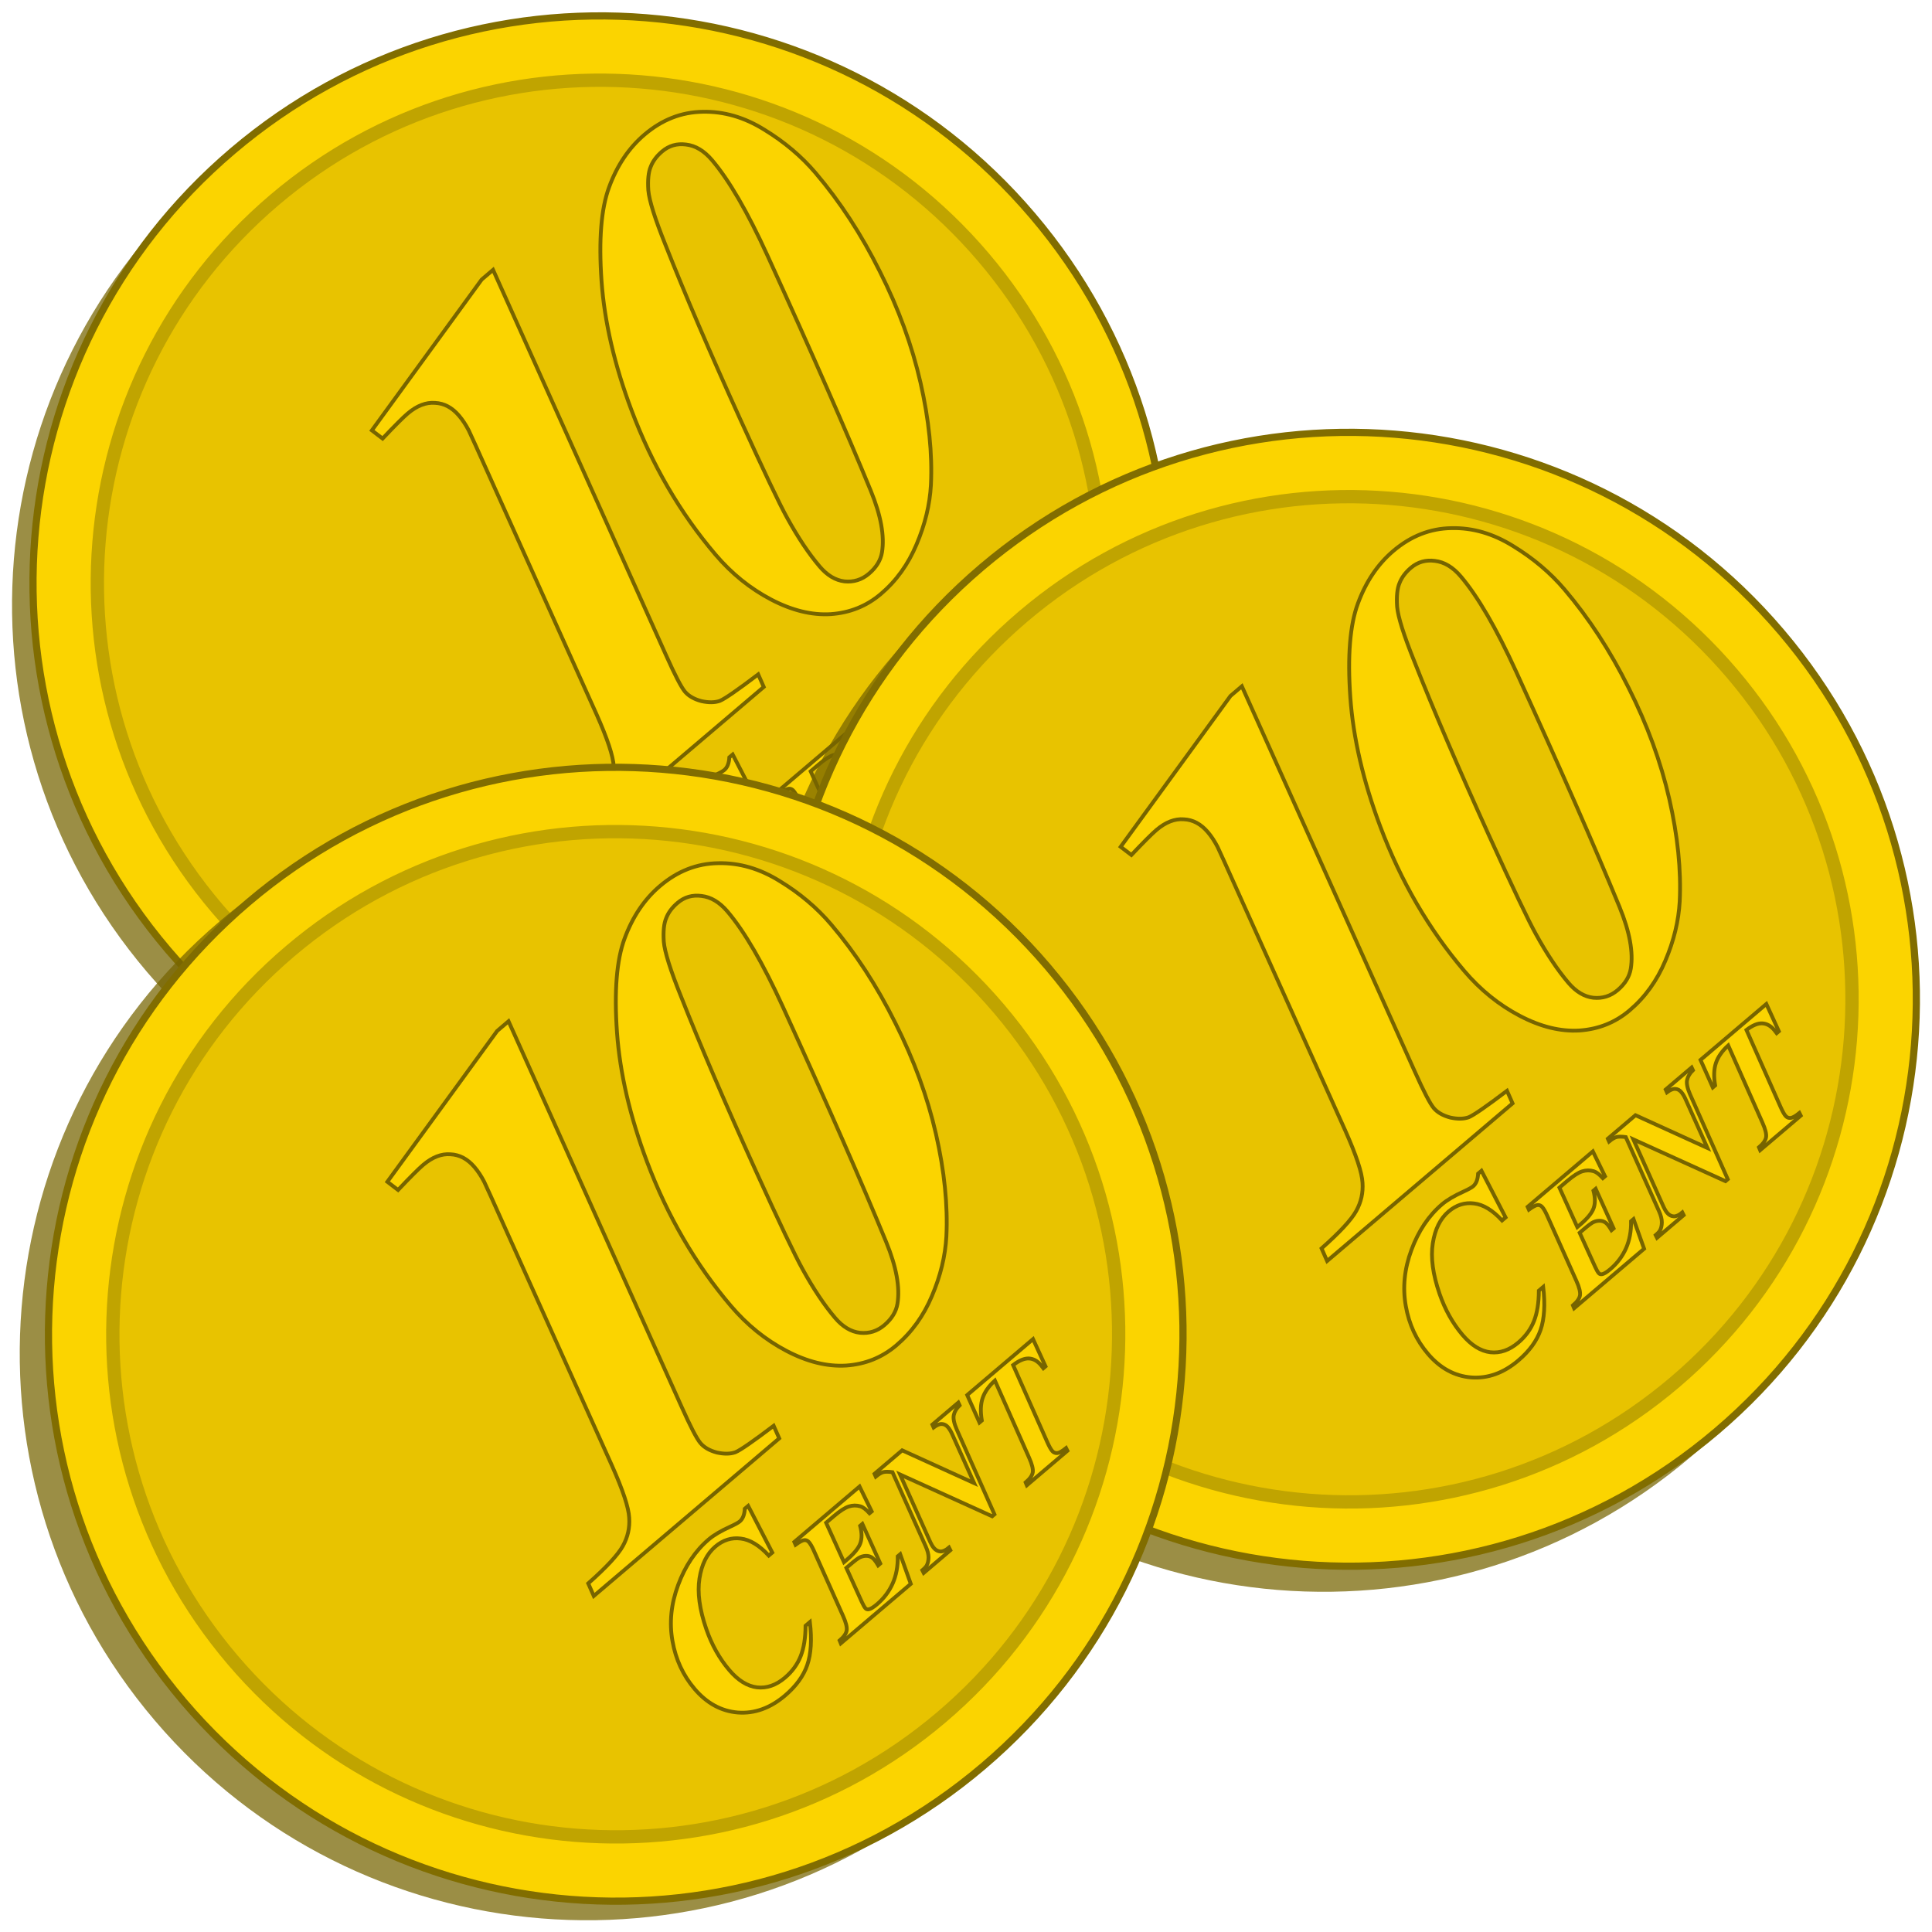
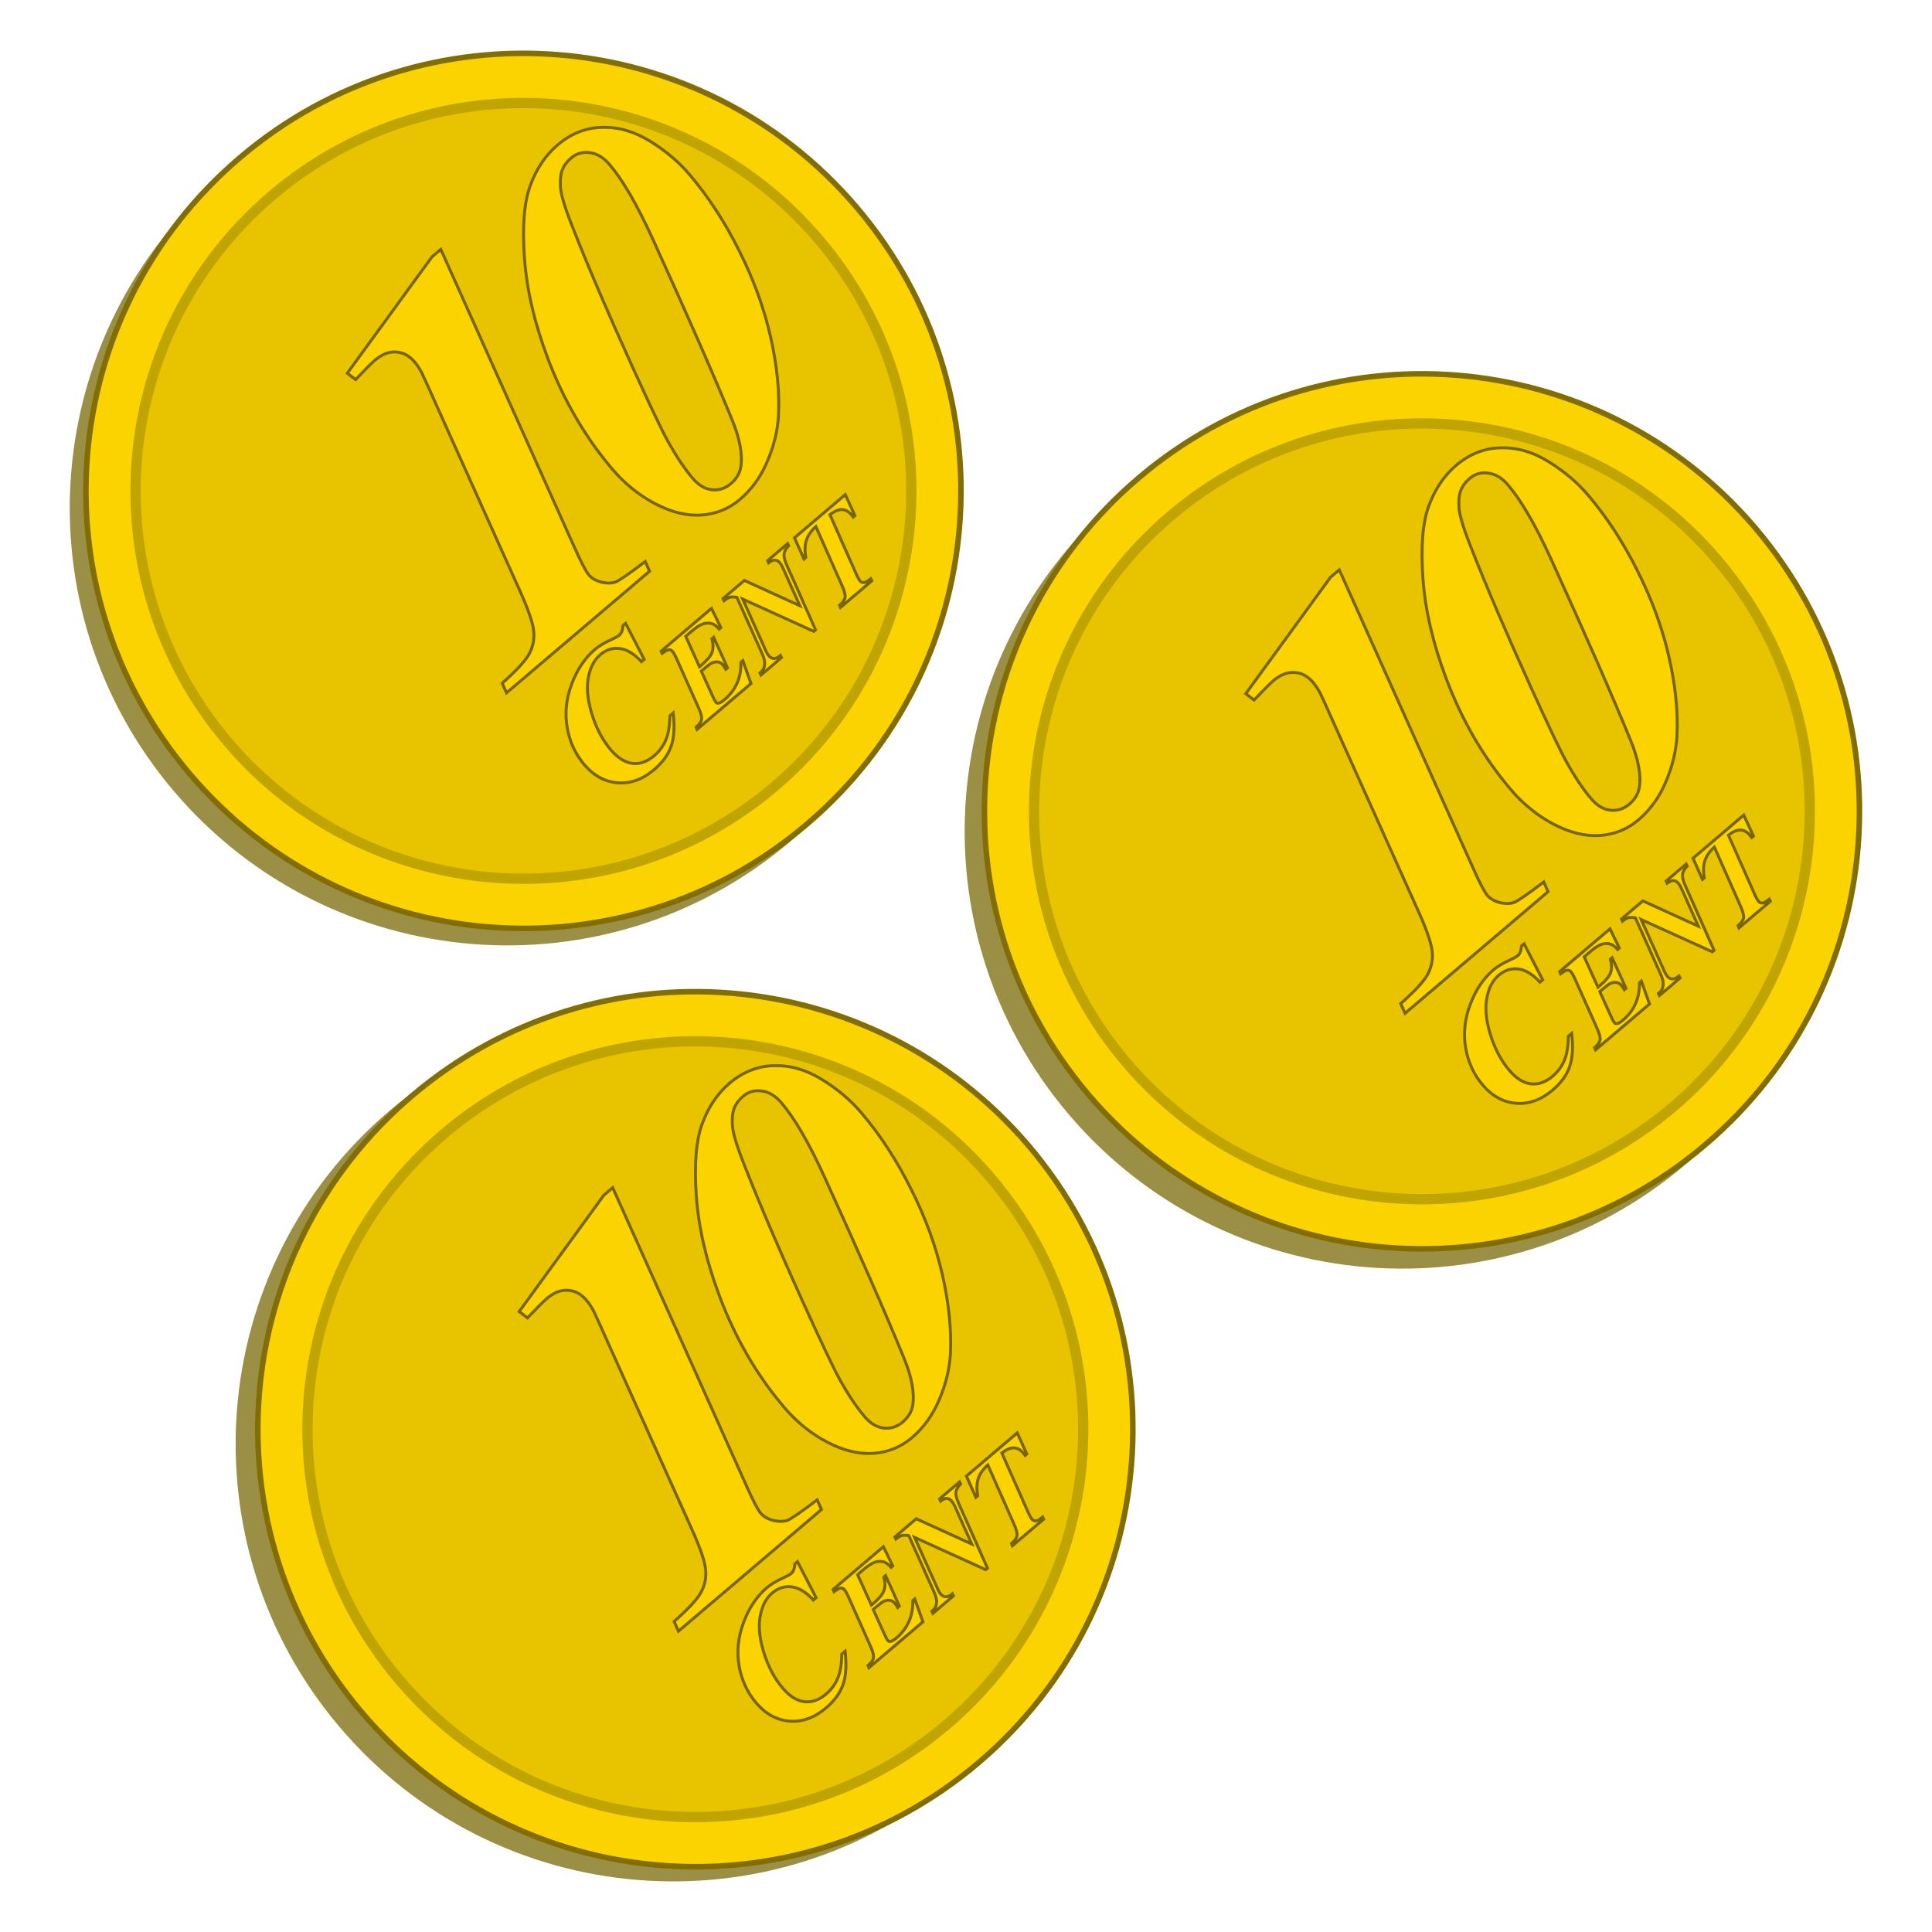
- <svg xmlns="http://www.w3.org/2000/svg" width="32" height="32" version="1.1" viewBox="0 0 32 32">
-   <g transform="matrix(3.7323 0 0 3.7323 -379.53 -343.03)">
-     <g transform="matrix(.063768 0 0 .06373 99.217 90.066)">
-       <g transform="translate(-.32905 .42567)">
-         <ellipse transform="rotate(-40.376)" cx="14.745" cy="105.22" rx="39.478" ry="39.478" fill="#766400" fill-opacity=".729" />
-         <g transform="rotate(-40.376 123.17 90.786)">
-           <ellipse cx="105" cy="46.83" rx="39.478" ry="39.478" fill="#fbd400" stroke="#816d00" stroke-linecap="round" stroke-width=".5" />
-           <circle cx="105" cy="46.83" r="35" fill="#e8c300" stroke="#c0a400" stroke-linecap="round" stroke-width=".926" />
-           <g fill="#fbd400" stroke="#766400">
-             <g transform="matrix(.26458 0 0 .26458 20.045 -24.582)" style="font-feature-settings:normal;font-variant-caps:normal;font-variant-ligatures:normal;font-variant-numeric:normal" aria-label="0">
-               <path d="m406.37 187.57q9.094 0 15.562 5.344 6.469 5.25 9.281 14.062 2.906 8.812 2.906 17.438 0 14.906-3.938 30.75-3.844 15.844-10.781 29.156t-15.375 22.312q-5.344 5.625-13.031 9.469-7.594 3.844-15.562 3.844-7.406 0-13.5-4.5-6-4.5-9.469-13.125t-3.469-18.469q0-21.562 7.781-43.219 6.469-18 16.031-31.031 9.656-13.125 17.531-17.531 7.969-4.5 16.031-4.5zm0.656 6.375q-2.812 0-4.875 1.125-2.062 1.031-4.5 4.312-2.344 3.281-5.906 13.969-6.656 19.5-14.719 47.625-6.188 21.656-7.406 27.75-1.781 8.719-1.781 15.281 0 4.594 2.438 7.219 2.531 2.625 6.188 2.625 3.844 0 6.281-2.062 4.969-4.219 8.25-14.25 7.688-23.531 19.406-64.781 5.156-18.188 5.156-28.594 0-4.781-2.531-7.5-2.438-2.719-6-2.719z" fill="#fbd400" stroke="#766400" style="font-feature-settings:normal;font-variant-caps:normal;font-variant-ligatures:normal;font-variant-numeric:normal" />
-             </g>
-             <g transform="matrix(.26458 0 0 .26458 1.3036 -24.234)" style="font-feature-settings:normal;font-variant-caps:normal;font-variant-ligatures:normal;font-variant-numeric:normal" aria-label="1">
-               <path d="m423.81 187.57-31.031 106.69q-2.438 8.344-2.438 10.594t1.688 4.688q1.781 2.344 3.75 3.094 2.062 0.656 12.188 1.219l-1.031 3.469h-64.031l1.031-3.469q9.562-0.188 13.312-1.594t6.094-4.594q2.438-3.188 5.438-13.406l18.375-63.375q4.219-14.438 4.406-15.281 0.562-2.438 0.562-4.594 0-4.219-2.625-6.656-2.531-2.531-7.312-2.531-2.344 0-9.281 0.75l-0.75-3.469 47.719-11.531z" fill="#fbd400" stroke="#766400" style="font-feature-settings:normal;font-variant-caps:normal;font-variant-ligatures:normal;font-variant-numeric:normal" />
-             </g>
-             <g transform="matrix(.26458 0 0 .26458 2.5389 19.331)" style="font-feature-settings:normal;font-variant-caps:normal;font-variant-ligatures:normal;font-variant-numeric:normal" aria-label="CENT">
-               <path d="m384.53 160.91-3.125 13.469h-1.219q-0.219-5.5-2.719-8.188-2.469-2.719-6.469-2.719-4.312 0-8.594 3.688t-7.25 11.281q-2.406 6.156-2.406 12.156 0 5.375 2.625 8.219 2.656 2.812 7.25 2.812 3.719 0 6.781-1.625t6.188-5.281h1.5q-3.875 5.812-7.844 8.156-3.938 2.344-9.656 2.344-7.656 0-12.344-4.625-4.656-4.656-4.656-12.125 0-7 3.719-13.344 3.719-6.375 10.688-10.281 7-3.938 13.906-3.938 2.625 0 6.531 1.125 2 0.562 2.781 0.562 1.562 0 3.156-1.688z" style="font-feature-settings:normal;font-variant-caps:normal;font-variant-ligatures:normal;font-variant-numeric:normal" />
-               <path d="m397.28 177.57-3.146 10.958h0.958q3.792 0 5.521-1 1.75-1 2.958-3.542h0.771l-3.167 11h-0.729q0.188-1.104 0.188-1.792 0-1.146-0.688-1.875-0.667-0.729-1.75-1.042-0.708-0.208-2.938-0.208h-1.625l-2.708 9.479q-0.354 1.25-0.354 1.854 0 0.479 0.458 0.771 0.667 0.417 2.521 0.417 3.562 0 6.708-1.5 3.146-1.521 5.646-4.583h0.854l-2.938 7.75h-24.167l0.25-0.771q2.125 0 3.104-0.792 0.979-0.812 1.771-3.542l5.312-18.188q0.438-1.521 0.438-2.396 0-0.792-0.562-1.208-0.562-0.438-2.562-0.583l0.229-0.771h22.521l-1.812 7.062h-0.75q-0.083-2.083-0.646-2.938-0.875-1.333-2.333-1.938-1.438-0.625-4.688-0.625z" style="font-feature-settings:normal;font-variant-caps:normal;font-variant-ligatures:normal;font-variant-numeric:normal" />
-               <path d="m424.86 176.01 8.833 18.833 3.979-13.667q0.312-1.125 0.312-2 0-1.042-0.667-1.667-0.646-0.625-2.25-0.729l0.229-0.771h8.958l-0.208 0.771q-1.708 0.104-2.833 0.958-1.104 0.854-1.875 3.438l-6.896 23.396h-0.792l-11.333-24.083-5.479 18.771q-0.271 0.979-0.271 1.75 0 1.125 0.729 1.812 0.75 0.667 2.375 0.667l-0.188 0.771h-9.208l0.188-0.771q1.188 0 1.688-0.208 0.875-0.333 1.708-1.271 0.833-0.958 1.354-2.75l5.979-20.521q-1.104-1.229-1.854-1.583-0.75-0.354-2.25-0.375l0.229-0.771z" style="font-feature-settings:normal;font-variant-caps:normal;font-variant-ligatures:normal;font-variant-numeric:normal" />
-               <path d="m447.32 176.01h22.729l-2.146 7.604h-0.75q0.042-0.604 0.042-1.062 0-2.167-1.271-3.354-1.271-1.208-4.292-1.375l-6.292 21.271q-0.521 1.771-0.521 2.625 0 0.792 0.646 1.271 0.646 0.458 2.625 0.5l-0.188 0.771h-14.021l0.25-0.771q2.146 0 3.125-0.792 0.979-0.812 1.792-3.604l6.292-21.271q-3.25 0.104-5.438 1.417t-4 4.375h-0.812z" style="font-feature-settings:normal;font-variant-caps:normal;font-variant-ligatures:normal;font-variant-numeric:normal" />
-             </g>
-           </g>
+ <svg xmlns="http://www.w3.org/2000/svg" version="1.1" viewBox="30 15 160 185" height="512" width="512">
+   <g transform="matrix(1.061208,0,0,1.061208,-18.17885,-11.29519)">
+     <ellipse transform="rotate(-40.3761)" ry="39.478" rx="39.478" cy="179.257" cx="-28.565" style="fill:#766400;fill-opacity:0.728;stroke:none" />
+     <g>
+       <ellipse style="fill:#766400;fill-opacity:0.729;stroke:none" cx="14.745" cy="105.221" rx="39.478" ry="39.478" transform="rotate(-40.3761)" />
+       <g transform="rotate(-40.3761,123.1721,90.7862)">
+         <ellipse ry="39.478" rx="39.478" cy="46.83" cx="105" style="fill:#fbd400;fill-opacity:1;stroke:#816d00;stroke-width:0.5;stroke-linecap:round" />
+         <circle r="35" cy="46.83" cx="105" style="fill:#e8c300;fill-opacity:1;stroke:#c0a400;stroke-width:0.926;stroke-linecap:round" />
+         <g aria-label="0" transform="matrix(0.2645833,0,0,0.2645833,20.04521,-24.58153)" style="fill:#fbd400;stroke:#766400;stroke-width:1">
+           <path d="m 406.369,187.574 q 9.094,0 15.562,5.344 6.469,5.25 9.281,14.062 2.906,8.812 2.906,17.438 0,14.906 -3.938,30.75 -3.844,15.844 -10.781,29.156 -6.938,13.312 -15.375,22.312 -5.344,5.625 -13.031,9.469 -7.594,3.844 -15.562,3.844 -7.406,0 -13.5,-4.5 -6,-4.5 -9.469,-13.125 -3.469,-8.625 -3.469,-18.469 0,-21.562 7.781,-43.219 6.469,-18 16.031,-31.031 9.656,-13.125 17.531,-17.531 7.969,-4.5 16.031,-4.5 z m 0.656,6.375 q -2.812,0 -4.875,1.125 -2.062,1.031 -4.5,4.312 -2.344,3.281 -5.906,13.969 -6.656,19.5 -14.719,47.625 -6.188,21.656 -7.406,27.75 -1.781,8.719 -1.781,15.281 0,4.594 2.438,7.219 2.531,2.625 6.188,2.625 3.844,0 6.281,-2.062 4.969,-4.219 8.25,-14.25 7.688,-23.531 19.406,-64.781 5.156,-18.188 5.156,-28.594 0,-4.781 -2.531,-7.5 -2.438,-2.719 -6,-2.719 z" />
+         </g>
+         <g aria-label="1" transform="matrix(0.2645833,0,0,0.2645833,1.303575,-24.23426)" style="fill:#fbd400;stroke:#766400;stroke-width:1">
+           <path d="m 423.807,187.574 -31.031,106.688 q -2.438,8.344 -2.438,10.594 0,2.25 1.688,4.688 1.781,2.344 3.75,3.094 2.062,0.656 12.188,1.219 l -1.031,3.469 h -64.031 l 1.031,-3.469 q 9.562,-0.188 13.312,-1.594 3.75,-1.406 6.094,-4.594 2.438,-3.188 5.438,-13.406 l 18.375,-63.375 q 4.219,-14.438 4.406,-15.281 0.562,-2.438 0.562,-4.594 0,-4.219 -2.625,-6.656 -2.531,-2.531 -7.312,-2.531 -2.344,0 -9.281,0.75 l -0.75,-3.469 47.719,-11.531 z" />
+         </g>
+         <g aria-label="CENT" transform="matrix(0.2645833,0,0,0.2645833,2.538897,19.33067)" style="fill:#fbd400;stroke:#766400;stroke-width:1">
+           <path d="m 384.525,160.913 -3.125,13.469 h -1.219 q -0.219,-5.5 -2.719,-8.188 -2.469,-2.719 -6.469,-2.719 -4.312,0 -8.594,3.688 -4.281,3.688 -7.25,11.281 -2.406,6.156 -2.406,12.156 0,5.375 2.625,8.219 2.656,2.812 7.25,2.812 3.719,0 6.781,-1.625 3.062,-1.625 6.188,-5.281 h 1.5 q -3.875,5.812 -7.844,8.156 -3.938,2.344 -9.656,2.344 -7.656,0 -12.344,-4.625 -4.656,-4.656 -4.656,-12.125 0,-7 3.719,-13.344 3.719,-6.375 10.688,-10.281 7,-3.938 13.906,-3.938 2.625,0 6.531,1.125 2,0.562 2.781,0.562 1.562,0 3.156,-1.688 z" />
+           <path d="m 397.275,177.569 -3.146,10.958 h 0.958 q 3.792,0 5.521,-1 1.75,-1 2.958,-3.542 h 0.771 l -3.167,11 h -0.729 q 0.188,-1.104 0.188,-1.792 0,-1.146 -0.688,-1.875 -0.667,-0.729 -1.75,-1.042 -0.708,-0.208 -2.938,-0.208 h -1.625 l -2.708,9.479 q -0.354,1.25 -0.354,1.854 0,0.479 0.458,0.771 0.667,0.417 2.521,0.417 3.562,0 6.708,-1.5 3.146,-1.521 5.646,-4.583 h 0.854 l -2.938,7.75 h -24.167 l 0.25,-0.771 q 2.125,0 3.104,-0.792 0.979,-0.812 1.771,-3.542 l 5.312,-18.188 q 0.438,-1.521 0.438,-2.396 0,-0.792 -0.562,-1.208 -0.562,-0.438 -2.562,-0.583 l 0.229,-0.771 h 22.521 l -1.812,7.062 h -0.75 q -0.083,-2.083 -0.646,-2.938 -0.875,-1.333 -2.333,-1.938 -1.438,-0.625 -4.688,-0.625 z" />
+           <path d="m 424.859,176.006 8.833,18.833 3.979,-13.667 q 0.312,-1.125 0.312,-2 0,-1.042 -0.667,-1.667 -0.646,-0.625 -2.25,-0.729 l 0.229,-0.771 h 8.958 l -0.208,0.771 q -1.708,0.104 -2.833,0.958 -1.104,0.854 -1.875,3.438 l -6.896,23.396 h -0.792 l -11.333,-24.083 -5.479,18.771 q -0.271,0.979 -0.271,1.75 0,1.125 0.729,1.812 0.75,0.667 2.375,0.667 l -0.188,0.771 h -9.208 l 0.188,-0.771 q 1.188,0 1.688,-0.208 0.875,-0.333 1.708,-1.271 0.833,-0.958 1.354,-2.75 l 5.979,-20.521 q -1.104,-1.229 -1.854,-1.583 -0.75,-0.354 -2.25,-0.375 l 0.229,-0.771 z" />
+           <path d="m 447.317,176.006 h 22.729 l -2.146,7.604 h -0.75 q 0.042,-0.604 0.042,-1.062 0,-2.167 -1.271,-3.354 -1.271,-1.208 -4.292,-1.375 l -6.292,21.271 q -0.521,1.771 -0.521,2.625 0,0.792 0.646,1.271 0.646,0.458 2.625,0.5 l -0.188,0.771 h -14.021 l 0.25,-0.771 q 2.146,0 3.125,-0.792 0.979,-0.812 1.792,-3.604 l 6.292,-21.271 q -3.25,0.104 -5.438,1.417 -2.188,1.312 -4,4.375 h -0.812 z" />
        </g>
      </g>
-       <g transform="translate(-29.294 .50213)">
-         <ellipse transform="rotate(-40.376)" cx="57.366" cy="179.75" rx="39.478" ry="39.478" fill="#766400" fill-opacity=".729" />
-         <ellipse transform="rotate(-40.376)" cx="59.88" cy="179.55" rx="39.478" ry="39.478" fill="#fbd400" stroke="#816d00" stroke-linecap="round" stroke-width=".5" />
-         <circle transform="rotate(-40.376)" cx="59.88" cy="179.55" r="35" fill="#e8c300" stroke="#c0a400" stroke-linecap="round" stroke-width=".926" />
-         <g fill="#fbd400" stroke="#766400">
-           <g transform="matrix(.20156 -.1714 .1714 .20156 50.947 98.62)" style="font-feature-settings:normal;font-variant-caps:normal;font-variant-ligatures:normal;font-variant-numeric:normal" aria-label="0">
-             <path d="m406.37 187.57q9.094 0 15.562 5.344 6.469 5.25 9.281 14.062 2.906 8.812 2.906 17.438 0 14.906-3.938 30.75-3.844 15.844-10.781 29.156t-15.375 22.312q-5.344 5.625-13.031 9.469-7.594 3.844-15.562 3.844-7.406 0-13.5-4.5-6-4.5-9.469-13.125t-3.469-18.469q0-21.562 7.781-43.219 6.469-18 16.031-31.031 9.656-13.125 17.531-17.531 7.969-4.5 16.031-4.5zm0.656 6.375q-2.812 0-4.875 1.125-2.062 1.031-4.5 4.312-2.344 3.281-5.906 13.969-6.656 19.5-14.719 47.625-6.188 21.656-7.406 27.75-1.781 8.719-1.781 15.281 0 4.594 2.438 7.219 2.531 2.625 6.188 2.625 3.844 0 6.281-2.062 4.969-4.219 8.25-14.25 7.688-23.531 19.406-64.781 5.156-18.188 5.156-28.594 0-4.781-2.531-7.5-2.438-2.719-6-2.719z" fill="#fbd400" stroke="#766400" style="font-feature-settings:normal;font-variant-caps:normal;font-variant-ligatures:normal;font-variant-numeric:normal" />
-           </g>
-           <g transform="matrix(.20156 -.1714 .1714 .20156 36.895 111.03)" style="font-feature-settings:normal;font-variant-caps:normal;font-variant-ligatures:normal;font-variant-numeric:normal" aria-label="1">
-             <path d="m423.81 187.57-31.031 106.69q-2.438 8.344-2.438 10.594t1.688 4.688q1.781 2.344 3.75 3.094 2.062 0.656 12.188 1.219l-1.031 3.469h-64.031l1.031-3.469q9.562-0.188 13.312-1.594t6.094-4.594q2.438-3.188 5.438-13.406l18.375-63.375q4.219-14.438 4.406-15.281 0.562-2.438 0.562-4.594 0-4.219-2.625-6.656-2.531-2.531-7.312-2.531-2.344 0-9.281 0.75l-0.75-3.469 47.719-11.531z" fill="#fbd400" stroke="#766400" style="font-feature-settings:normal;font-variant-caps:normal;font-variant-ligatures:normal;font-variant-numeric:normal" />
-           </g>
-           <g transform="matrix(.20156 -.1714 .1714 .20156 66.057 143.41)" style="font-feature-settings:normal;font-variant-caps:normal;font-variant-ligatures:normal;font-variant-numeric:normal" aria-label="CENT">
-             <path d="m384.53 160.91-3.125 13.469h-1.219q-0.219-5.5-2.719-8.188-2.469-2.719-6.469-2.719-4.312 0-8.594 3.688t-7.25 11.281q-2.406 6.156-2.406 12.156 0 5.375 2.625 8.219 2.656 2.812 7.25 2.812 3.719 0 6.781-1.625t6.188-5.281h1.5q-3.875 5.812-7.844 8.156-3.938 2.344-9.656 2.344-7.656 0-12.344-4.625-4.656-4.656-4.656-12.125 0-7 3.719-13.344 3.719-6.375 10.688-10.281 7-3.938 13.906-3.938 2.625 0 6.531 1.125 2 0.562 2.781 0.562 1.562 0 3.156-1.688z" style="font-feature-settings:normal;font-variant-caps:normal;font-variant-ligatures:normal;font-variant-numeric:normal" />
-             <path d="m397.28 177.57-3.146 10.958h0.958q3.792 0 5.521-1 1.75-1 2.958-3.542h0.771l-3.167 11h-0.729q0.188-1.104 0.188-1.792 0-1.146-0.688-1.875-0.667-0.729-1.75-1.042-0.708-0.208-2.938-0.208h-1.625l-2.708 9.479q-0.354 1.25-0.354 1.854 0 0.479 0.458 0.771 0.667 0.417 2.521 0.417 3.562 0 6.708-1.5 3.146-1.521 5.646-4.583h0.854l-2.938 7.75h-24.167l0.25-0.771q2.125 0 3.104-0.792 0.979-0.812 1.771-3.542l5.312-18.188q0.438-1.521 0.438-2.396 0-0.792-0.562-1.208-0.562-0.438-2.562-0.583l0.229-0.771h22.521l-1.812 7.062h-0.75q-0.083-2.083-0.646-2.938-0.875-1.333-2.333-1.938-1.438-0.625-4.688-0.625z" style="font-feature-settings:normal;font-variant-caps:normal;font-variant-ligatures:normal;font-variant-numeric:normal" />
-             <path d="m424.86 176.01 8.833 18.833 3.979-13.667q0.312-1.125 0.312-2 0-1.042-0.667-1.667-0.646-0.625-2.25-0.729l0.229-0.771h8.958l-0.208 0.771q-1.708 0.104-2.833 0.958-1.104 0.854-1.875 3.438l-6.896 23.396h-0.792l-11.333-24.083-5.479 18.771q-0.271 0.979-0.271 1.75 0 1.125 0.729 1.812 0.75 0.667 2.375 0.667l-0.188 0.771h-9.208l0.188-0.771q1.188 0 1.688-0.208 0.875-0.333 1.708-1.271 0.833-0.958 1.354-2.75l5.979-20.521q-1.104-1.229-1.854-1.583-0.75-0.354-2.25-0.375l0.229-0.771z" style="font-feature-settings:normal;font-variant-caps:normal;font-variant-ligatures:normal;font-variant-numeric:normal" />
-             <path d="m447.32 176.01h22.729l-2.146 7.604h-0.75q0.042-0.604 0.042-1.062 0-2.167-1.271-3.354-1.271-1.208-4.292-1.375l-6.292 21.271q-0.521 1.771-0.521 2.625 0 0.792 0.646 1.271 0.646 0.458 2.625 0.5l-0.188 0.771h-14.021l0.25-0.771q2.146 0 3.125-0.792 0.979-0.812 1.792-3.604l6.292-21.271q-3.25 0.104-5.438 1.417t-4 4.375h-0.812z" style="font-feature-settings:normal;font-variant-caps:normal;font-variant-ligatures:normal;font-variant-numeric:normal" />
-           </g>
-         </g>
+     </g>
+     <g>
+       <ellipse style="fill:#766400;fill-opacity:0.729;stroke:none" cx="57.366" cy="179.749" rx="39.478" ry="39.478" transform="rotate(-40.3761)" />
+       <ellipse style="fill:#fbd400;fill-opacity:1;stroke:#816d00;stroke-width:0.5;stroke-linecap:round" cx="59.88" cy="179.545" rx="39.478" ry="39.478" transform="rotate(-40.3761)" />
+       <circle style="fill:#e8c300;fill-opacity:1;stroke:#c0a400;stroke-width:0.926;stroke-linecap:round" cx="59.88" cy="179.545" r="35" transform="rotate(-40.3761)" />
+       <g aria-label="0" transform="matrix(0.2015618,-0.1713977,0.1713977,0.2015618,50.94712,98.62022)" style="fill:#fbd400;stroke:#766400;stroke-width:1">
+         <path d="m 406.369,187.574 q 9.094,0 15.562,5.344 6.469,5.25 9.281,14.062 2.906,8.812 2.906,17.438 0,14.906 -3.938,30.75 -3.844,15.844 -10.781,29.156 -6.938,13.312 -15.375,22.312 -5.344,5.625 -13.031,9.469 -7.594,3.844 -15.562,3.844 -7.406,0 -13.5,-4.5 -6,-4.5 -9.469,-13.125 -3.469,-8.625 -3.469,-18.469 0,-21.562 7.781,-43.219 6.469,-18 16.031,-31.031 9.656,-13.125 17.531,-17.531 7.969,-4.5 16.031,-4.5 z m 0.656,6.375 q -2.812,0 -4.875,1.125 -2.062,1.031 -4.5,4.312 -2.344,3.281 -5.906,13.969 -6.656,19.5 -14.719,47.625 -6.188,21.656 -7.406,27.75 -1.781,8.719 -1.781,15.281 0,4.594 2.438,7.219 2.531,2.625 6.188,2.625 3.844,0 6.281,-2.062 4.969,-4.219 8.25,-14.25 7.688,-23.531 19.406,-64.781 5.156,-18.188 5.156,-28.594 0,-4.781 -2.531,-7.5 -2.438,-2.719 -6,-2.719 z" />
      </g>
-       <g transform="translate(-14.762 -31.919)">
-         <ellipse transform="rotate(-40.376)" cx="-28.565" cy="179.26" rx="39.478" ry="39.478" fill="#766400" fill-opacity=".728" />
-         <g transform="rotate(-40.376 246.06 112.03)">
-           <ellipse cx="105" cy="46.83" rx="39.478" ry="39.478" fill="#fbd400" stroke="#816d00" stroke-linecap="round" stroke-width=".5" />
-           <circle cx="105" cy="46.83" r="35" fill="#e8c300" stroke="#c0a400" stroke-linecap="round" stroke-width=".926" />
-           <g fill="#fbd400" stroke="#766400">
-             <g transform="matrix(.26458 0 0 .26458 20.045 -24.582)" style="font-feature-settings:normal;font-variant-caps:normal;font-variant-ligatures:normal;font-variant-numeric:normal" aria-label="0">
-               <path d="m406.37 187.57q9.094 0 15.562 5.344 6.469 5.25 9.281 14.062 2.906 8.812 2.906 17.438 0 14.906-3.938 30.75-3.844 15.844-10.781 29.156t-15.375 22.312q-5.344 5.625-13.031 9.469-7.594 3.844-15.562 3.844-7.406 0-13.5-4.5-6-4.5-9.469-13.125t-3.469-18.469q0-21.562 7.781-43.219 6.469-18 16.031-31.031 9.656-13.125 17.531-17.531 7.969-4.5 16.031-4.5zm0.656 6.375q-2.812 0-4.875 1.125-2.062 1.031-4.5 4.312-2.344 3.281-5.906 13.969-6.656 19.5-14.719 47.625-6.188 21.656-7.406 27.75-1.781 8.719-1.781 15.281 0 4.594 2.438 7.219 2.531 2.625 6.188 2.625 3.844 0 6.281-2.062 4.969-4.219 8.25-14.25 7.688-23.531 19.406-64.781 5.156-18.188 5.156-28.594 0-4.781-2.531-7.5-2.438-2.719-6-2.719z" fill="#fbd400" stroke="#766400" style="font-feature-settings:normal;font-variant-caps:normal;font-variant-ligatures:normal;font-variant-numeric:normal" />
-             </g>
-             <g transform="matrix(.26458 0 0 .26458 1.3036 -24.234)" style="font-feature-settings:normal;font-variant-caps:normal;font-variant-ligatures:normal;font-variant-numeric:normal" aria-label="1">
-               <path d="m423.81 187.57-31.031 106.69q-2.438 8.344-2.438 10.594t1.688 4.688q1.781 2.344 3.75 3.094 2.062 0.656 12.188 1.219l-1.031 3.469h-64.031l1.031-3.469q9.562-0.188 13.312-1.594t6.094-4.594q2.438-3.188 5.438-13.406l18.375-63.375q4.219-14.438 4.406-15.281 0.562-2.438 0.562-4.594 0-4.219-2.625-6.656-2.531-2.531-7.312-2.531-2.344 0-9.281 0.75l-0.75-3.469 47.719-11.531z" fill="#fbd400" stroke="#766400" style="font-feature-settings:normal;font-variant-caps:normal;font-variant-ligatures:normal;font-variant-numeric:normal" />
-             </g>
-             <g transform="matrix(.26458 0 0 .26458 2.5389 19.331)" style="font-feature-settings:normal;font-variant-caps:normal;font-variant-ligatures:normal;font-variant-numeric:normal" aria-label="CENT">
-               <path d="m384.53 160.91-3.125 13.469h-1.219q-0.219-5.5-2.719-8.188-2.469-2.719-6.469-2.719-4.312 0-8.594 3.688t-7.25 11.281q-2.406 6.156-2.406 12.156 0 5.375 2.625 8.219 2.656 2.812 7.25 2.812 3.719 0 6.781-1.625t6.188-5.281h1.5q-3.875 5.812-7.844 8.156-3.938 2.344-9.656 2.344-7.656 0-12.344-4.625-4.656-4.656-4.656-12.125 0-7 3.719-13.344 3.719-6.375 10.688-10.281 7-3.938 13.906-3.938 2.625 0 6.531 1.125 2 0.562 2.781 0.562 1.562 0 3.156-1.688z" style="font-feature-settings:normal;font-variant-caps:normal;font-variant-ligatures:normal;font-variant-numeric:normal" />
-               <path d="m397.28 177.57-3.146 10.958h0.958q3.792 0 5.521-1 1.75-1 2.958-3.542h0.771l-3.167 11h-0.729q0.188-1.104 0.188-1.792 0-1.146-0.688-1.875-0.667-0.729-1.75-1.042-0.708-0.208-2.938-0.208h-1.625l-2.708 9.479q-0.354 1.25-0.354 1.854 0 0.479 0.458 0.771 0.667 0.417 2.521 0.417 3.562 0 6.708-1.5 3.146-1.521 5.646-4.583h0.854l-2.938 7.75h-24.167l0.25-0.771q2.125 0 3.104-0.792 0.979-0.812 1.771-3.542l5.312-18.188q0.438-1.521 0.438-2.396 0-0.792-0.562-1.208-0.562-0.438-2.562-0.583l0.229-0.771h22.521l-1.812 7.062h-0.75q-0.083-2.083-0.646-2.938-0.875-1.333-2.333-1.938-1.438-0.625-4.688-0.625z" style="font-feature-settings:normal;font-variant-caps:normal;font-variant-ligatures:normal;font-variant-numeric:normal" />
-               <path d="m424.86 176.01 8.833 18.833 3.979-13.667q0.312-1.125 0.312-2 0-1.042-0.667-1.667-0.646-0.625-2.25-0.729l0.229-0.771h8.958l-0.208 0.771q-1.708 0.104-2.833 0.958-1.104 0.854-1.875 3.438l-6.896 23.396h-0.792l-11.333-24.083-5.479 18.771q-0.271 0.979-0.271 1.75 0 1.125 0.729 1.812 0.75 0.667 2.375 0.667l-0.188 0.771h-9.208l0.188-0.771q1.188 0 1.688-0.208 0.875-0.333 1.708-1.271 0.833-0.958 1.354-2.75l5.979-20.521q-1.104-1.229-1.854-1.583-0.75-0.354-2.25-0.375l0.229-0.771z" style="font-feature-settings:normal;font-variant-caps:normal;font-variant-ligatures:normal;font-variant-numeric:normal" />
-               <path d="m447.32 176.01h22.729l-2.146 7.604h-0.75q0.042-0.604 0.042-1.062 0-2.167-1.271-3.354-1.271-1.208-4.292-1.375l-6.292 21.271q-0.521 1.771-0.521 2.625 0 0.792 0.646 1.271 0.646 0.458 2.625 0.5l-0.188 0.771h-14.021l0.25-0.771q2.146 0 3.125-0.792 0.979-0.812 1.792-3.604l6.292-21.271q-3.25 0.104-5.438 1.417t-4 4.375h-0.812z" style="font-feature-settings:normal;font-variant-caps:normal;font-variant-ligatures:normal;font-variant-numeric:normal" />
-             </g>
-           </g>
-         </g>
+       <g aria-label="1" transform="matrix(0.2015618,-0.1713977,0.1713977,0.2015618,36.89454,111.0256)" style="fill:#fbd400;stroke:#766400;stroke-width:1">
+         <path d="m 423.807,187.574 -31.031,106.688 q -2.438,8.344 -2.438,10.594 0,2.25 1.688,4.688 1.781,2.344 3.75,3.094 2.062,0.656 12.188,1.219 l -1.031,3.469 h -64.031 l 1.031,-3.469 q 9.562,-0.188 13.312,-1.594 3.75,-1.406 6.094,-4.594 2.438,-3.188 5.438,-13.406 l 18.375,-63.375 q 4.219,-14.438 4.406,-15.281 0.562,-2.438 0.562,-4.594 0,-4.219 -2.625,-6.656 -2.531,-2.531 -7.312,-2.531 -2.344,0 -9.281,0.75 l -0.75,-3.469 47.719,-11.531 z" />
+       </g>
+       <g aria-label="CENT" transform="matrix(0.2015618,-0.1713977,0.1713977,0.2015618,66.05708,143.4135)" style="fill:#fbd400;stroke:#766400;stroke-width:1">
+         <path d="m 384.525,160.913 -3.125,13.469 h -1.219 q -0.219,-5.5 -2.719,-8.188 -2.469,-2.719 -6.469,-2.719 -4.312,0 -8.594,3.688 -4.281,3.688 -7.25,11.281 -2.406,6.156 -2.406,12.156 0,5.375 2.625,8.219 2.656,2.812 7.25,2.812 3.719,0 6.781,-1.625 3.062,-1.625 6.188,-5.281 h 1.5 q -3.875,5.812 -7.844,8.156 -3.938,2.344 -9.656,2.344 -7.656,0 -12.344,-4.625 -4.656,-4.656 -4.656,-12.125 0,-7 3.719,-13.344 3.719,-6.375 10.688,-10.281 7,-3.938 13.906,-3.938 2.625,0 6.531,1.125 2,0.562 2.781,0.562 1.562,0 3.156,-1.688 z" />
+         <path d="m 397.275,177.569 -3.146,10.958 h 0.958 q 3.792,0 5.521,-1 1.75,-1 2.958,-3.542 h 0.771 l -3.167,11 h -0.729 q 0.188,-1.104 0.188,-1.792 0,-1.146 -0.688,-1.875 -0.667,-0.729 -1.75,-1.042 -0.708,-0.208 -2.938,-0.208 h -1.625 l -2.708,9.479 q -0.354,1.25 -0.354,1.854 0,0.479 0.458,0.771 0.667,0.417 2.521,0.417 3.562,0 6.708,-1.5 3.146,-1.521 5.646,-4.583 h 0.854 l -2.938,7.75 h -24.167 l 0.25,-0.771 q 2.125,0 3.104,-0.792 0.979,-0.812 1.771,-3.542 l 5.312,-18.188 q 0.438,-1.521 0.438,-2.396 0,-0.792 -0.562,-1.208 -0.562,-0.438 -2.562,-0.583 l 0.229,-0.771 h 22.521 l -1.812,7.062 h -0.75 q -0.083,-2.083 -0.646,-2.938 -0.875,-1.333 -2.333,-1.938 -1.438,-0.625 -4.688,-0.625 z" />
+         <path d="m 424.859,176.006 8.833,18.833 3.979,-13.667 q 0.312,-1.125 0.312,-2 0,-1.042 -0.667,-1.667 -0.646,-0.625 -2.25,-0.729 l 0.229,-0.771 h 8.958 l -0.208,0.771 q -1.708,0.104 -2.833,0.958 -1.104,0.854 -1.875,3.438 l -6.896,23.396 h -0.792 l -11.333,-24.083 -5.479,18.771 q -0.271,0.979 -0.271,1.75 0,1.125 0.729,1.812 0.75,0.667 2.375,0.667 l -0.188,0.771 h -9.208 l 0.188,-0.771 q 1.188,0 1.688,-0.208 0.875,-0.333 1.708,-1.271 0.833,-0.958 1.354,-2.75 l 5.979,-20.521 q -1.104,-1.229 -1.854,-1.583 -0.75,-0.354 -2.25,-0.375 l 0.229,-0.771 z" />
+         <path d="m 447.317,176.006 h 22.729 l -2.146,7.604 h -0.75 q 0.042,-0.604 0.042,-1.062 0,-2.167 -1.271,-3.354 -1.271,-1.208 -4.292,-1.375 l -6.292,21.271 q -0.521,1.771 -0.521,2.625 0,0.792 0.646,1.271 0.646,0.458 2.625,0.5 l -0.188,0.771 h -14.021 l 0.25,-0.771 q 2.146,0 3.125,-0.792 0.979,-0.812 1.792,-3.604 l 6.292,-21.271 q -3.25,0.104 -5.438,1.417 -2.188,1.312 -4,4.375 h -0.812 z" />
+       </g>
+     </g>
+     <g transform="rotate(-40.3761,246.0606,112.0263)">
+       <ellipse style="fill:#fbd400;fill-opacity:1;stroke:#816d00;stroke-width:0.5;stroke-linecap:round" cx="105" cy="46.83" rx="39.478" ry="39.478" />
+       <circle style="fill:#e8c300;fill-opacity:1;stroke:#c0a400;stroke-width:0.926;stroke-linecap:round" cx="105" cy="46.83" r="35" />
+       <g aria-label="0" transform="matrix(0.2645833,0,0,0.2645833,20.04521,-24.58153)" style="fill:#fbd400;stroke:#766400;stroke-width:1">
+         <path d="m 406.369,187.574 q 9.094,0 15.562,5.344 6.469,5.25 9.281,14.062 2.906,8.812 2.906,17.438 0,14.906 -3.938,30.75 -3.844,15.844 -10.781,29.156 -6.938,13.312 -15.375,22.312 -5.344,5.625 -13.031,9.469 -7.594,3.844 -15.562,3.844 -7.406,0 -13.5,-4.5 -6,-4.5 -9.469,-13.125 -3.469,-8.625 -3.469,-18.469 0,-21.562 7.781,-43.219 6.469,-18 16.031,-31.031 9.656,-13.125 17.531,-17.531 7.969,-4.5 16.031,-4.5 z m 0.656,6.375 q -2.812,0 -4.875,1.125 -2.062,1.031 -4.5,4.312 -2.344,3.281 -5.906,13.969 -6.656,19.5 -14.719,47.625 -6.188,21.656 -7.406,27.75 -1.781,8.719 -1.781,15.281 0,4.594 2.438,7.219 2.531,2.625 6.188,2.625 3.844,0 6.281,-2.062 4.969,-4.219 8.25,-14.25 7.688,-23.531 19.406,-64.781 5.156,-18.188 5.156,-28.594 0,-4.781 -2.531,-7.5 -2.438,-2.719 -6,-2.719 z" />
+       </g>
+       <g aria-label="1" transform="matrix(0.2645833,0,0,0.2645833,1.303575,-24.23426)" style="fill:#fbd400;stroke:#766400;stroke-width:1">
+         <path d="m 423.807,187.574 -31.031,106.688 q -2.438,8.344 -2.438,10.594 0,2.25 1.688,4.688 1.781,2.344 3.75,3.094 2.062,0.656 12.188,1.219 l -1.031,3.469 h -64.031 l 1.031,-3.469 q 9.562,-0.188 13.312,-1.594 3.75,-1.406 6.094,-4.594 2.438,-3.188 5.438,-13.406 l 18.375,-63.375 q 4.219,-14.438 4.406,-15.281 0.562,-2.438 0.562,-4.594 0,-4.219 -2.625,-6.656 -2.531,-2.531 -7.312,-2.531 -2.344,0 -9.281,0.75 l -0.75,-3.469 47.719,-11.531 z" />
+       </g>
+       <g aria-label="CENT" transform="matrix(0.2645833,0,0,0.2645833,2.538897,19.33067)" style="fill:#fbd400;stroke:#766400;stroke-width:1">
+         <path d="m 384.525,160.913 -3.125,13.469 h -1.219 q -0.219,-5.5 -2.719,-8.188 -2.469,-2.719 -6.469,-2.719 -4.312,0 -8.594,3.688 -4.281,3.688 -7.25,11.281 -2.406,6.156 -2.406,12.156 0,5.375 2.625,8.219 2.656,2.812 7.25,2.812 3.719,0 6.781,-1.625 3.062,-1.625 6.188,-5.281 h 1.5 q -3.875,5.812 -7.844,8.156 -3.938,2.344 -9.656,2.344 -7.656,0 -12.344,-4.625 -4.656,-4.656 -4.656,-12.125 0,-7 3.719,-13.344 3.719,-6.375 10.688,-10.281 7,-3.938 13.906,-3.938 2.625,0 6.531,1.125 2,0.562 2.781,0.562 1.562,0 3.156,-1.688 z" />
+         <path d="m 397.275,177.569 -3.146,10.958 h 0.958 q 3.792,0 5.521,-1 1.75,-1 2.958,-3.542 h 0.771 l -3.167,11 h -0.729 q 0.188,-1.104 0.188,-1.792 0,-1.146 -0.688,-1.875 -0.667,-0.729 -1.75,-1.042 -0.708,-0.208 -2.938,-0.208 h -1.625 l -2.708,9.479 q -0.354,1.25 -0.354,1.854 0,0.479 0.458,0.771 0.667,0.417 2.521,0.417 3.562,0 6.708,-1.5 3.146,-1.521 5.646,-4.583 h 0.854 l -2.938,7.75 h -24.167 l 0.25,-0.771 q 2.125,0 3.104,-0.792 0.979,-0.812 1.771,-3.542 l 5.312,-18.188 q 0.438,-1.521 0.438,-2.396 0,-0.792 -0.562,-1.208 -0.562,-0.438 -2.562,-0.583 l 0.229,-0.771 h 22.521 l -1.812,7.062 h -0.75 q -0.083,-2.083 -0.646,-2.938 -0.875,-1.333 -2.333,-1.938 -1.438,-0.625 -4.688,-0.625 z" />
+         <path d="m 424.859,176.006 8.833,18.833 3.979,-13.667 q 0.312,-1.125 0.312,-2 0,-1.042 -0.667,-1.667 -0.646,-0.625 -2.25,-0.729 l 0.229,-0.771 h 8.958 l -0.208,0.771 q -1.708,0.104 -2.833,0.958 -1.104,0.854 -1.875,3.438 l -6.896,23.396 h -0.792 l -11.333,-24.083 -5.479,18.771 q -0.271,0.979 -0.271,1.75 0,1.125 0.729,1.812 0.75,0.667 2.375,0.667 l -0.188,0.771 h -9.208 l 0.188,-0.771 q 1.188,0 1.688,-0.208 0.875,-0.333 1.708,-1.271 0.833,-0.958 1.354,-2.75 l 5.979,-20.521 q -1.104,-1.229 -1.854,-1.583 -0.75,-0.354 -2.25,-0.375 l 0.229,-0.771 z" />
+         <path d="m 447.317,176.006 h 22.729 l -2.146,7.604 h -0.75 q 0.042,-0.604 0.042,-1.062 0,-2.167 -1.271,-3.354 -1.271,-1.208 -4.292,-1.375 l -6.292,21.271 q -0.521,1.771 -0.521,2.625 0,0.792 0.646,1.271 0.646,0.458 2.625,0.5 l -0.188,0.771 h -14.021 l 0.25,-0.771 q 2.146,0 3.125,-0.792 0.979,-0.812 1.792,-3.604 l 6.292,-21.271 q -3.25,0.104 -5.438,1.417 -2.188,1.312 -4,4.375 h -0.812 z" />
      </g>
    </g>
  </g>
</svg>
